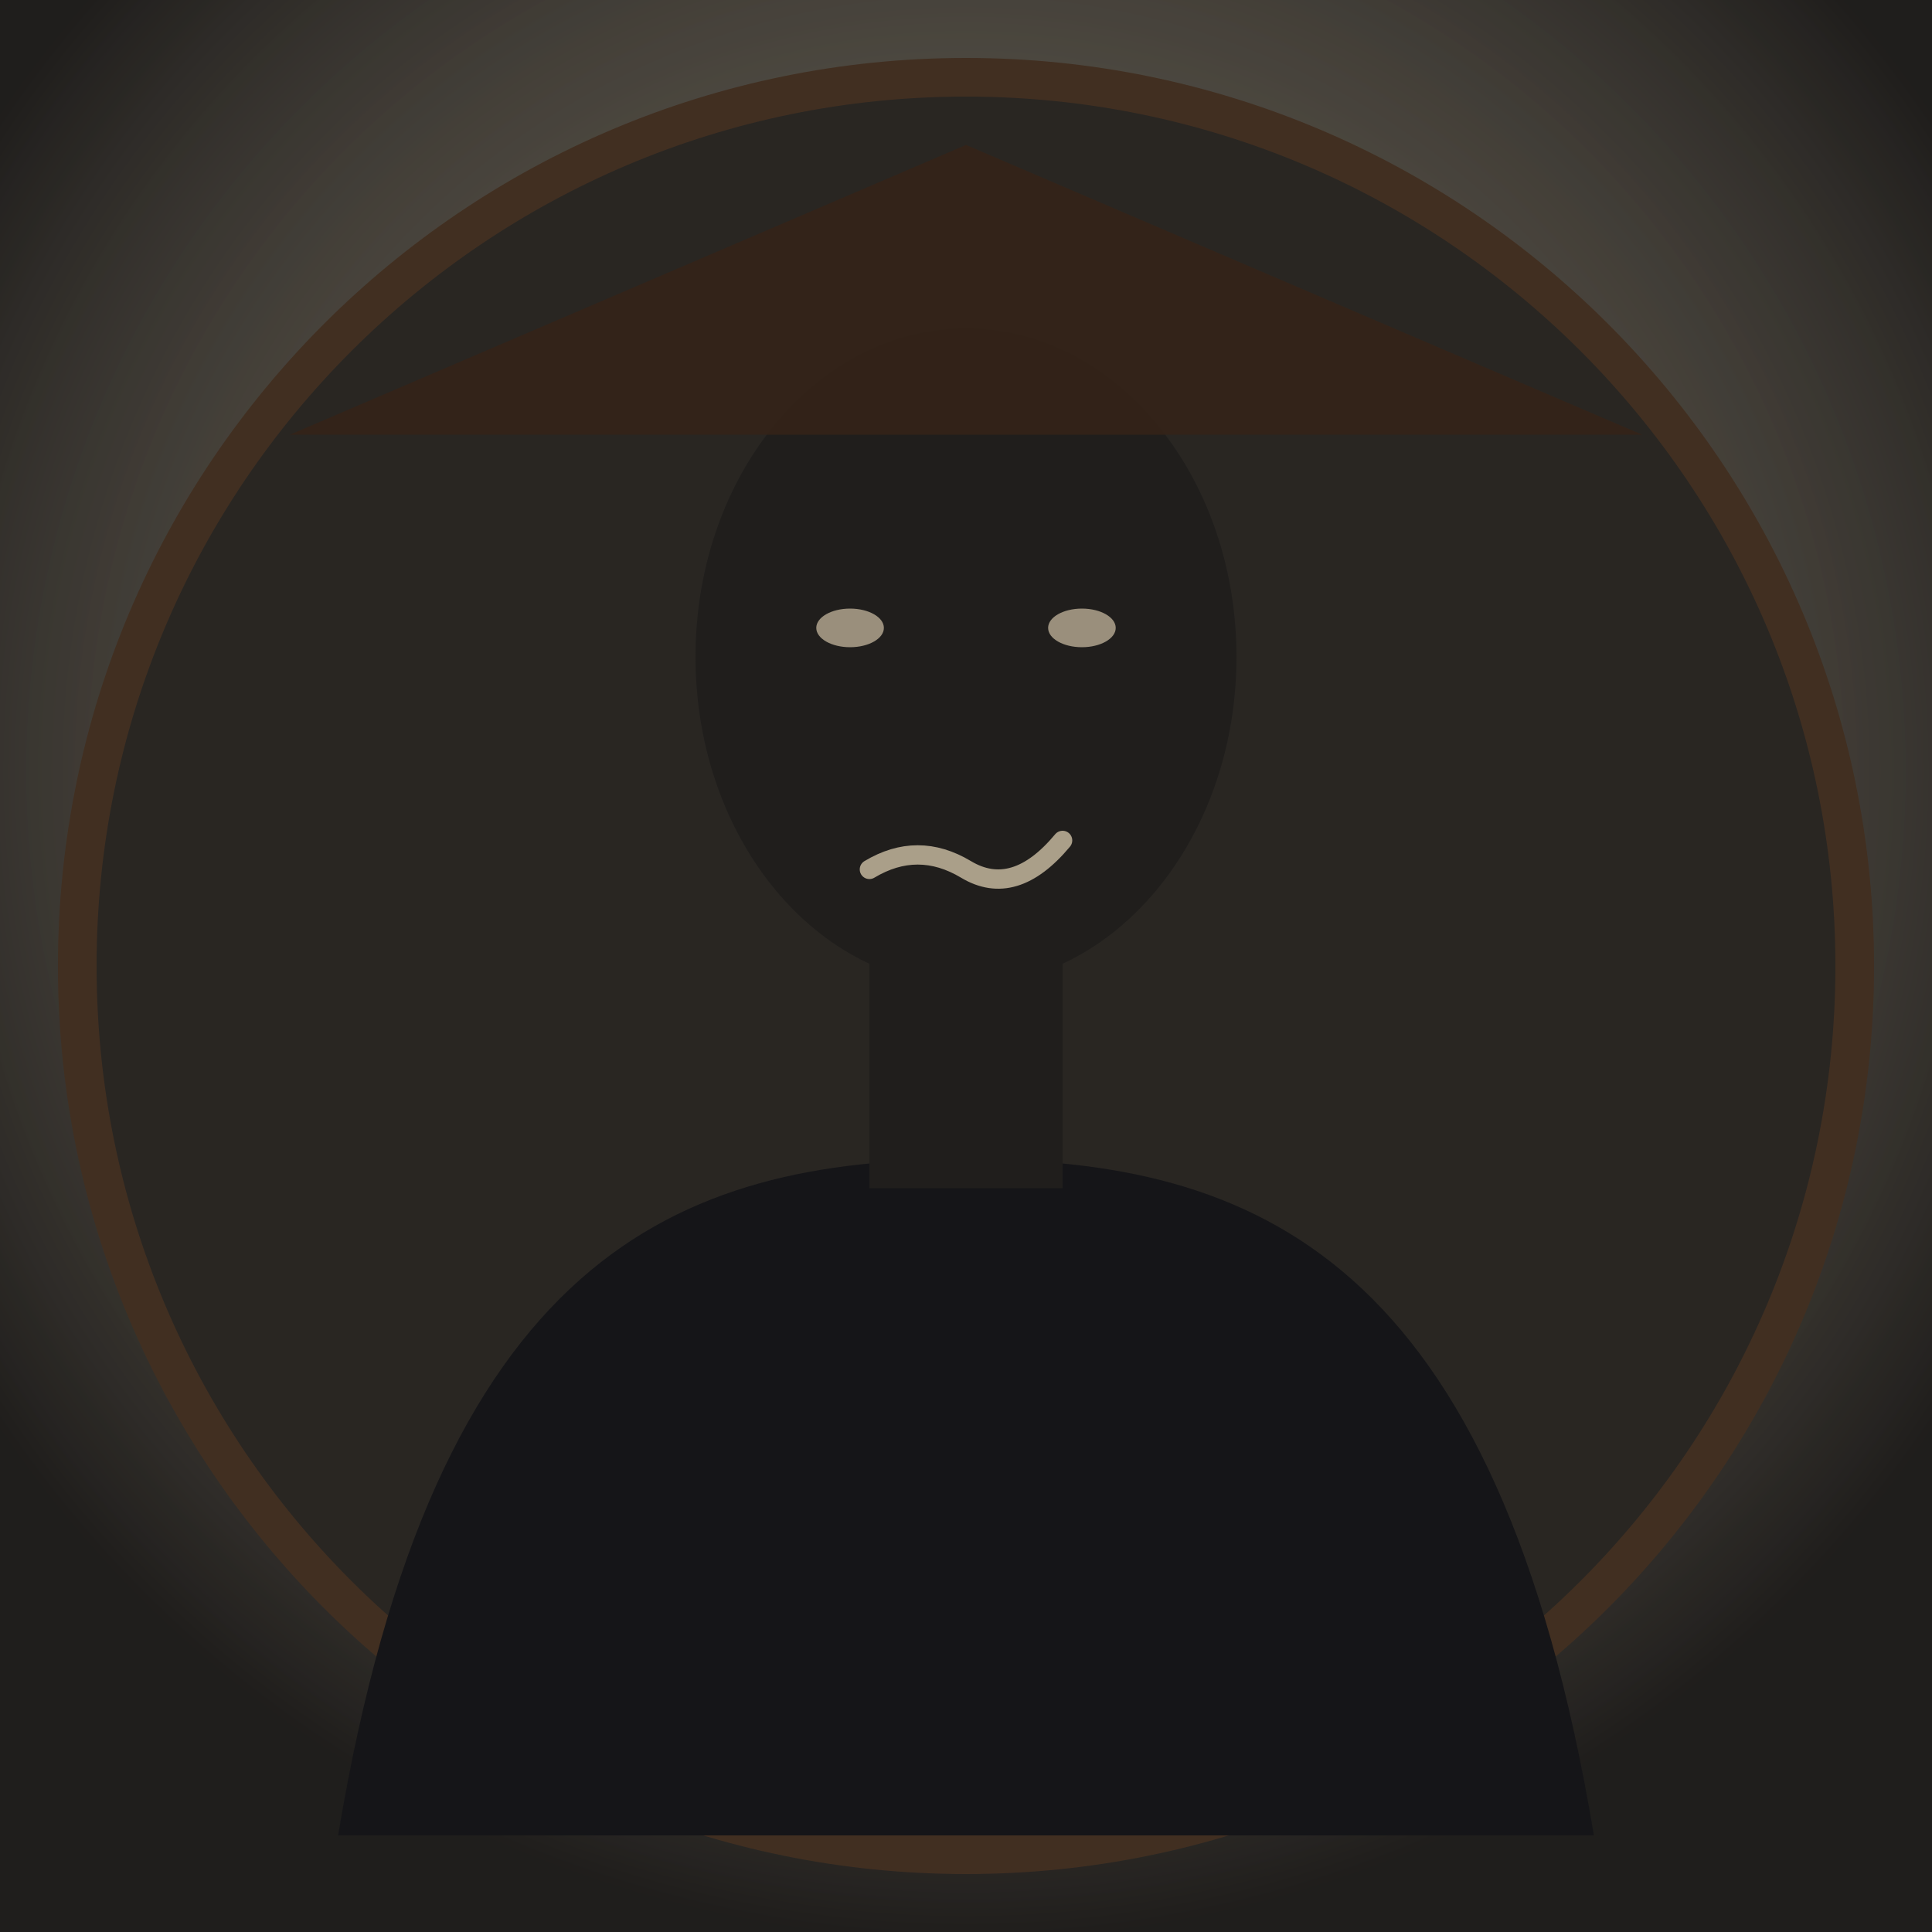
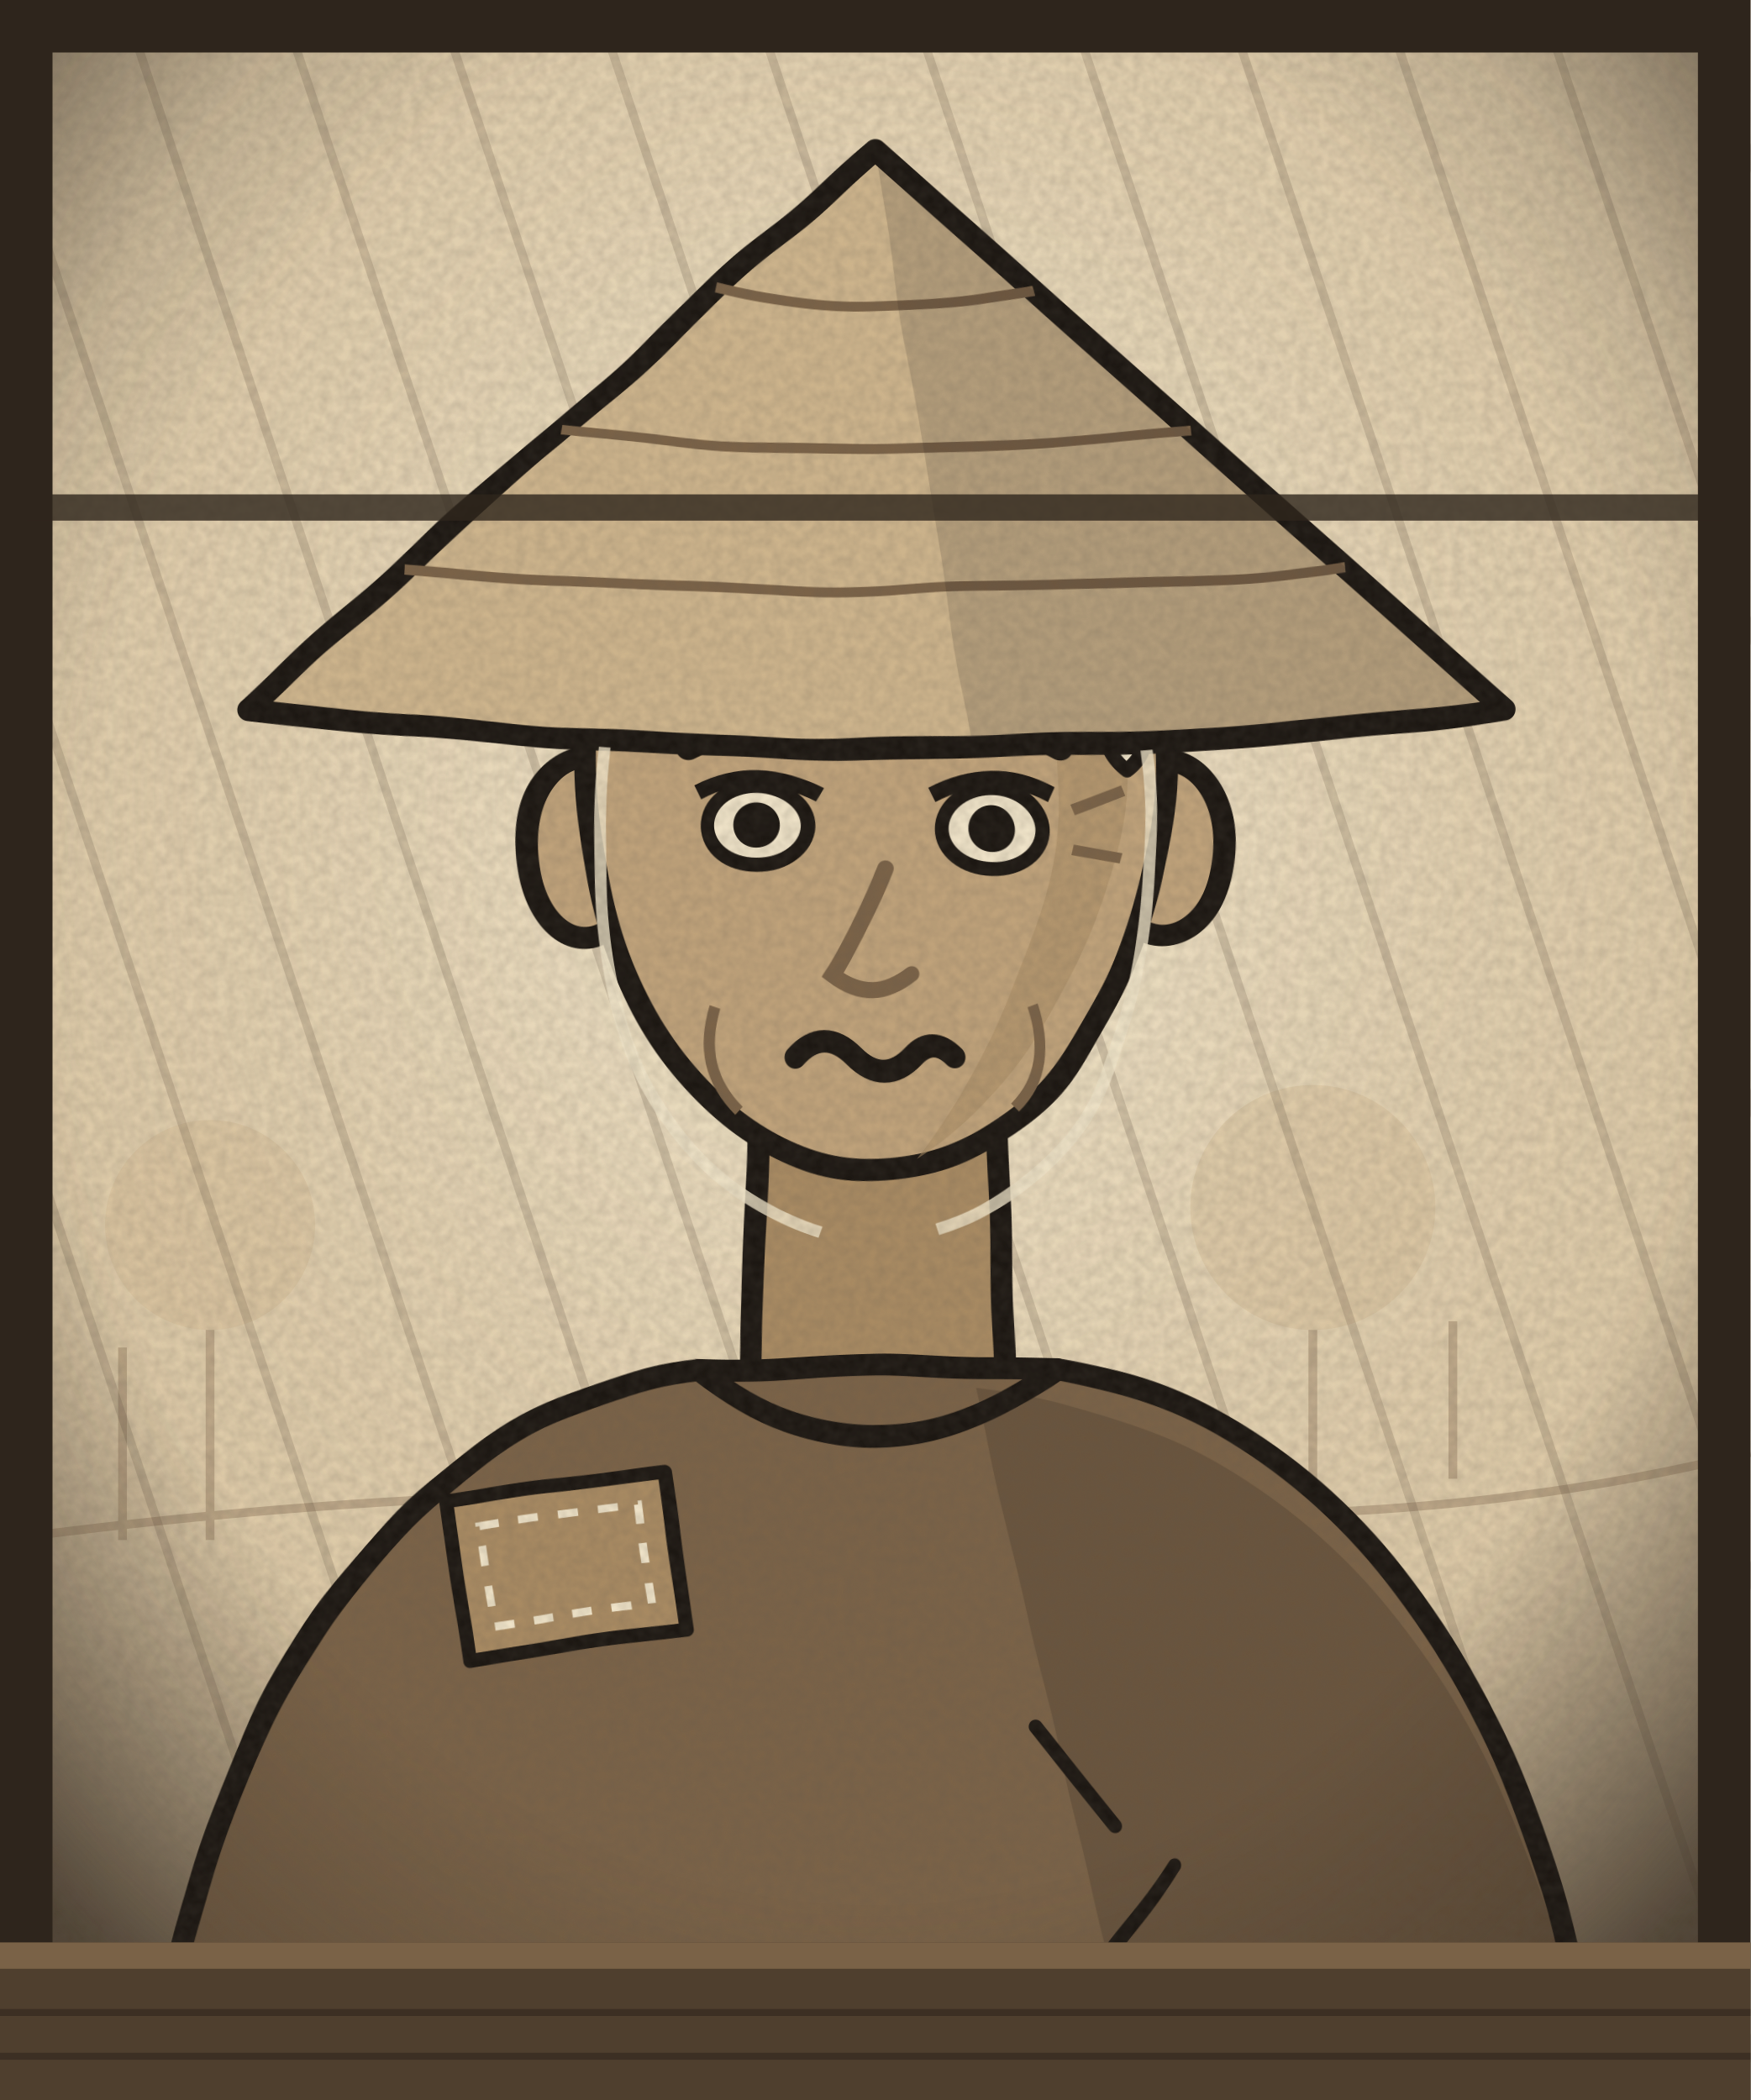
- <svg xmlns="http://www.w3.org/2000/svg" viewBox="0 0 200 200" width="100%" height="100%">
+ <svg xmlns="http://www.w3.org/2000/svg" viewBox="0 0 200 240" width="200" height="240">
  <defs>
-     <radialGradient id="frost" cx="50%" cy="40%" r="60%">
-       <stop offset="0%" stop-color="#E8D8BA" stop-opacity="0.3" />
-       <stop offset="100%" stop-color="#242220" stop-opacity="0.9" />
+     <radialGradient id="kinh" cx="50%" cy="38%" r="70%">
+       <stop offset="0%" stop-color="#f6ecd4" stop-opacity="0.9" />
+       <stop offset="70%" stop-color="#cdb48c" stop-opacity="0.55" />
+       <stop offset="100%" stop-color="#4f3f2e" stop-opacity="0.85" />
    </radialGradient>
-     <filter id="blurFilter">
-       <feGaussianBlur stdDeviation="1.5" />
+     <filter id="hat" x="0" y="0" width="100%" height="100%">
+       <feTurbulence type="fractalNoise" baseFrequency="0.85" numOctaves="2" seed="42" />
+       <feColorMatrix values="0 0 0 0 0.11  0 0 0 0 0.09  0 0 0 0 0.07  0 0 0 0.55 -0.12" />
+       <feComposite in2="SourceGraphic" operator="in" />
    </filter>
+     <filter id="net" x="-5%" y="-5%" width="110%" height="110%">
+       <feTurbulence type="fractalNoise" baseFrequency="0.04" numOctaves="2" seed="3" result="n" />
+       <feDisplacementMap in="SourceGraphic" in2="n" scale="1.6" />
+     </filter>
+     <radialGradient id="toi" cx="50%" cy="45%" r="75%">
+       <stop offset="60%" stop-color="#1c1712" stop-opacity="0" />
+       <stop offset="100%" stop-color="#1c1712" stop-opacity="0.45" />
+     </radialGradient>
  </defs>
-   <rect width="200" height="200" fill="#1F1E1D" />
-   <rect width="200" height="200" fill="url(#frost)" />
-   <circle cx="100" cy="100" r="92" fill="#2E2B27" stroke="#4A3525" stroke-width="4" />
-   <path d="M35,190 C45,130 70,120 100,120 C130,120 155,130 165,190 Z" fill="#18181B" />
-   <rect x="90" y="95" width="20" height="28" fill="#242220" />
-   <ellipse cx="100" cy="68" rx="28" ry="34" fill="#242220" />
-   <ellipse cx="88" cy="65" rx="3.5" ry="2" fill="#E8D8BA" opacity="0.7" />
-   <ellipse cx="112" cy="65" rx="3.5" ry="2" fill="#E8D8BA" opacity="0.7" />
-   <path d="M90,90 Q95,87 100,90 T110,87" stroke="#E8D8BA" stroke-width="2" fill="none" opacity="0.8" stroke-linecap="round" />
-   <polygon points="30,45 100,15 170,45" fill="#3B281B" opacity="0.9" />
-   <rect width="200" height="200" fill="black" opacity="0.12" style="mix-blend-mode: multiply;" />
+   <rect width="200" height="240" fill="#efe3c8" />
+   <rect width="200" height="240" fill="url(#kinh)" />
+   <g opacity="0.35" stroke="#7a6247" stroke-width="1">
+     <path d="M0 176 Q60 168 110 172 T200 166" fill="none" />
+     <path d="M14 176 v-22 M24 176 v-30 M150 170 v-26 M166 169 v-18" />
+     <circle cx="24" cy="140" r="12" fill="#cdb48c" stroke="none" />
+     <circle cx="150" cy="138" r="14" fill="#cdb48c" stroke="none" />
+   </g>
+   <g stroke="#4f3f2e" stroke-width="1" opacity="0.18">
+     <line x1="-40" y1="0" x2="40" y2="240" />
+     <line x1="-22" y1="0" x2="58" y2="240" />
+     <line x1="-4" y1="0" x2="76" y2="240" />
+     <line x1="14" y1="0" x2="94" y2="240" />
+     <line x1="32" y1="0" x2="112" y2="240" />
+     <line x1="50" y1="0" x2="130" y2="240" />
+     <line x1="68" y1="0" x2="148" y2="240" />
+     <line x1="86" y1="0" x2="166" y2="240" />
+     <line x1="104" y1="0" x2="184" y2="240" />
+     <line x1="122" y1="0" x2="202" y2="240" />
+     <line x1="140" y1="0" x2="220" y2="240" />
+     <line x1="158" y1="0" x2="238" y2="240" />
+     <line x1="176" y1="0" x2="256" y2="240" />
+     <line x1="194" y1="0" x2="274" y2="240" />
+     <line x1="212" y1="0" x2="292" y2="240" />
+     <line x1="230" y1="0" x2="310" y2="240" />
+   </g>
+   <g filter="url(#net)">
+     <g transform="translate(0 14) translate(100 222) scale(1.14) translate(-100 -222)">
+       <path d="M88 124 L87 156 L113 156 L112 124 Z" fill="#a88a62" stroke="#1c1712" stroke-width="2.2" stroke-linejoin="round" stroke-linecap="round" />
+       <path d="M26 240 C30 182 56 156 82 152           L118 152 C144 156 170 182 174 240 Z" fill="#7a6247" stroke="#1c1712" stroke-width="2.2" stroke-linejoin="round" stroke-linecap="round" />
+       <path d="M110 154 C144 158 168 184 174 240 L130 240 Z" fill="#1c1712" opacity="0.18" />
+       <path d="M82 152 Q100 166 118 152" fill="none" stroke="#1c1712" stroke-width="2.2" stroke-linejoin="round" stroke-linecap="round" />
+       <rect x="58" y="164" width="22" height="16" fill="#a88a62" stroke="#1c1712" stroke-width="1.4" stroke-linejoin="round" stroke-linecap="round" transform="rotate(-8 68 172)" />
+       <rect x="61" y="167" width="16" height="10" fill="none" stroke="#efe3c8" stroke-width="0.8" stroke-dasharray="2 2" transform="rotate(-8 68 172)" />
+       <path d="M116 188 l8 10 M130 202 l-6 8" stroke="#1c1712" stroke-width="1.4" stroke-linejoin="round" stroke-linecap="round" />
+       <g stroke="#1c1712" stroke-width="0.8" opacity="0.25">
+         <line x1="90" y1="242" x2="120" y2="212" />
+         <line x1="95" y1="242" x2="125" y2="212" />
+         <line x1="100" y1="242" x2="130" y2="212" />
+         <line x1="105" y1="242" x2="135" y2="212" />
+         <line x1="110" y1="242" x2="140" y2="212" />
+         <line x1="115" y1="242" x2="145" y2="212" />
+         <line x1="120" y1="242" x2="150" y2="212" />
+         <line x1="125" y1="242" x2="155" y2="212" />
+         <line x1="130" y1="242" x2="160" y2="212" />
+         <line x1="135" y1="242" x2="165" y2="212" />
+         <line x1="140" y1="242" x2="170" y2="212" />
+         <line x1="145" y1="242" x2="175" y2="212" />
+         <line x1="150" y1="242" x2="180" y2="212" />
+         <line x1="155" y1="242" x2="185" y2="212" />
+       </g>
+       <g transform="rotate(0 100 136)">
+         <ellipse cx="71" cy="100" rx="6" ry="9" fill="#bfa27a" stroke="#1c1712" stroke-width="2.2" stroke-linejoin="round" stroke-linecap="round" />
+         <ellipse cx="129" cy="100" rx="6" ry="9" fill="#bfa27a" stroke="#1c1712" stroke-width="2.2" stroke-linejoin="round" stroke-linecap="round" />
+         <path d="M71 90 C71 56 129 56 129 90 C129 117.6 114.5 132 100 132 C85.5 132 71 117.6 71 90 Z" fill="#bfa27a" stroke="#1c1712" stroke-width="2.2" stroke-linejoin="round" stroke-linecap="round" />
+         <path d="M110.15 66 C131 70 131 114 104 131 C120.3 110.4 123.2 86 110.15 66 Z" fill="#a88a62" opacity="0.55" />
+         <path d="M81.4 90 L95.4 83" fill="none" stroke="#1c1712" stroke-width="2.6" stroke-linecap="round" />
+         <path d="M104.6 83 L118.6 90" fill="none" stroke="#1c1712" stroke-width="2.6" stroke-linecap="round" />
+         <ellipse cx="88.4" cy="98" rx="5" ry="4" fill="#efe3c8" stroke="#1c1712" stroke-width="1.4" stroke-linejoin="round" stroke-linecap="round" />
+         <circle cx="88.4" cy="98" r="2.3" fill="#1c1712" />
+         <path d="M82.4 94.6 Q88.4 91.6 94.4 94.6" fill="none" stroke="#1c1712" stroke-width="1.6" />
+         <ellipse cx="111.6" cy="98" rx="5" ry="4" fill="#efe3c8" stroke="#1c1712" stroke-width="1.4" stroke-linejoin="round" stroke-linecap="round" />
+         <circle cx="111.6" cy="98" r="2.3" fill="#1c1712" />
+         <path d="M105.6 94.6 Q111.6 91.6 117.6 94.6" fill="none" stroke="#1c1712" stroke-width="1.6" />
+         <path d="M101 102 q-3 8 -5 11 q4 3 8 0" fill="none" stroke="#7a6247" stroke-width="1.6" stroke-linecap="round" />
+         <path d="M92 121 q3 -3 6 0 q3 3 6 0 q2 -2 4 0" fill="none" stroke="#1c1712" stroke-width="2.2" stroke-linejoin="round" stroke-linecap="round" />
+         <path d="M92 78 q8 -2 16 0 M84 116 q-2 6 2 10 M116 116 q2 6 -2 10 M119.6 96 l5 -2 M119.6 100 l5 1" fill="none" stroke="#7a6247" stroke-width="1.1" />
+         <path d="M125 82 q-4 7 0 10 q4 -3 0 -10 Z" fill="#efe3c8" stroke="#1c1712" stroke-width="1.4" stroke-linejoin="round" stroke-linecap="round" />
+         <path d="M37 86 L100 30 L163 86 Q100 94 37 86 Z" fill="#cdb48c" stroke="#1c1712" stroke-width="2.2" stroke-linejoin="round" stroke-linecap="round" />
+         <path d="M84.25 44 Q100 48 115.75 44" fill="none" stroke="#7a6247" stroke-width="1" />
+         <path d="M68.5 58 Q100 62 131.5 58" fill="none" stroke="#7a6247" stroke-width="1" />
+         <path d="M52.75 72 Q100 76 147.25 72" fill="none" stroke="#7a6247" stroke-width="1" />
+         <path d="M100 30 L163 86 Q130 91 110 91 Z" fill="#1c1712" opacity="0.15" />
+         <path d="M73 90 Q69 130 94 138 M127 90 Q131 130 106 138" fill="none" stroke="#efe3c8" stroke-width="1.2" opacity="0.8" />
+       </g>
+     </g>
+   </g>
+   <rect width="200" height="240" fill="url(#toi)" />
+   <rect width="200" height="240" fill="#000" filter="url(#hat)" opacity="0.5" />
+   <rect x="3" y="3" width="194" height="234" fill="none" stroke="#2e251c" stroke-width="6" />
+   <line x1="3" y1="58" x2="197" y2="58" stroke="#2e251c" stroke-width="3" opacity="0.8" />
+   <rect x="0" y="222" width="200" height="18" fill="#4f3f2e" />
+   <rect x="0" y="222" width="200" height="3" fill="#7a6247" />
+   <path d="M0 230 H200 M0 235 H200" stroke="#2e251c" stroke-width="0.8" opacity="0.6" />
</svg>
